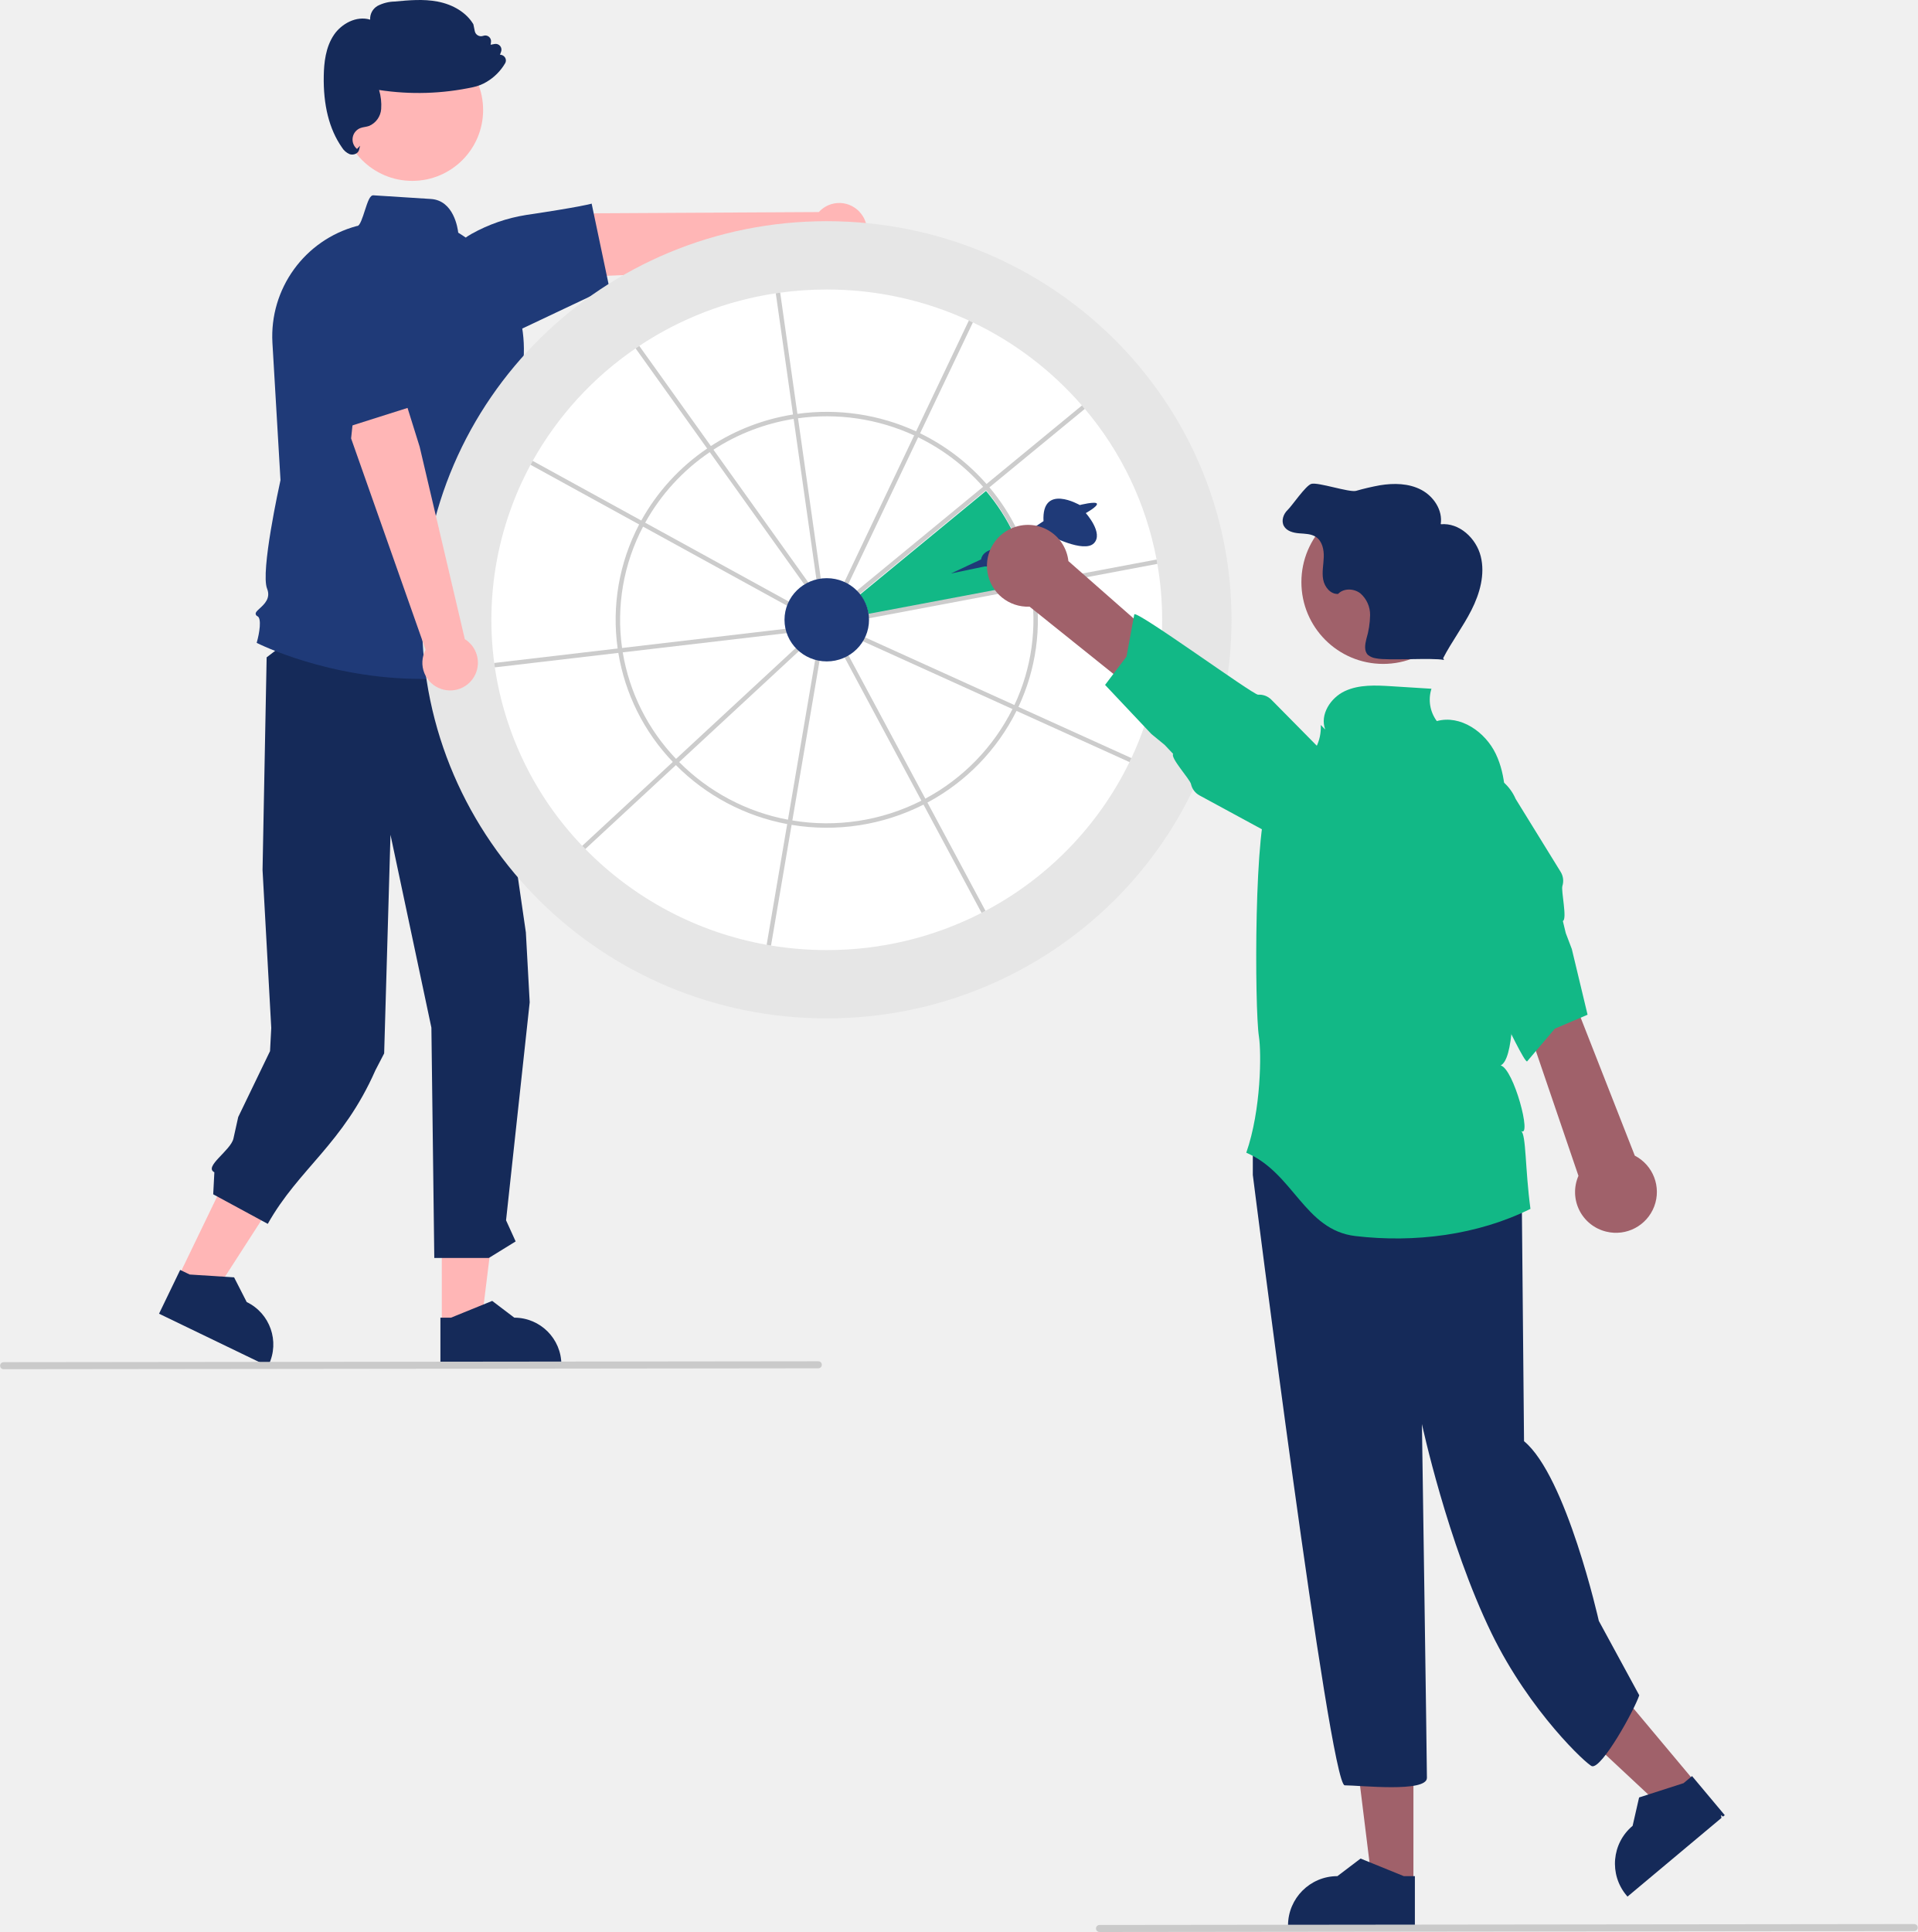
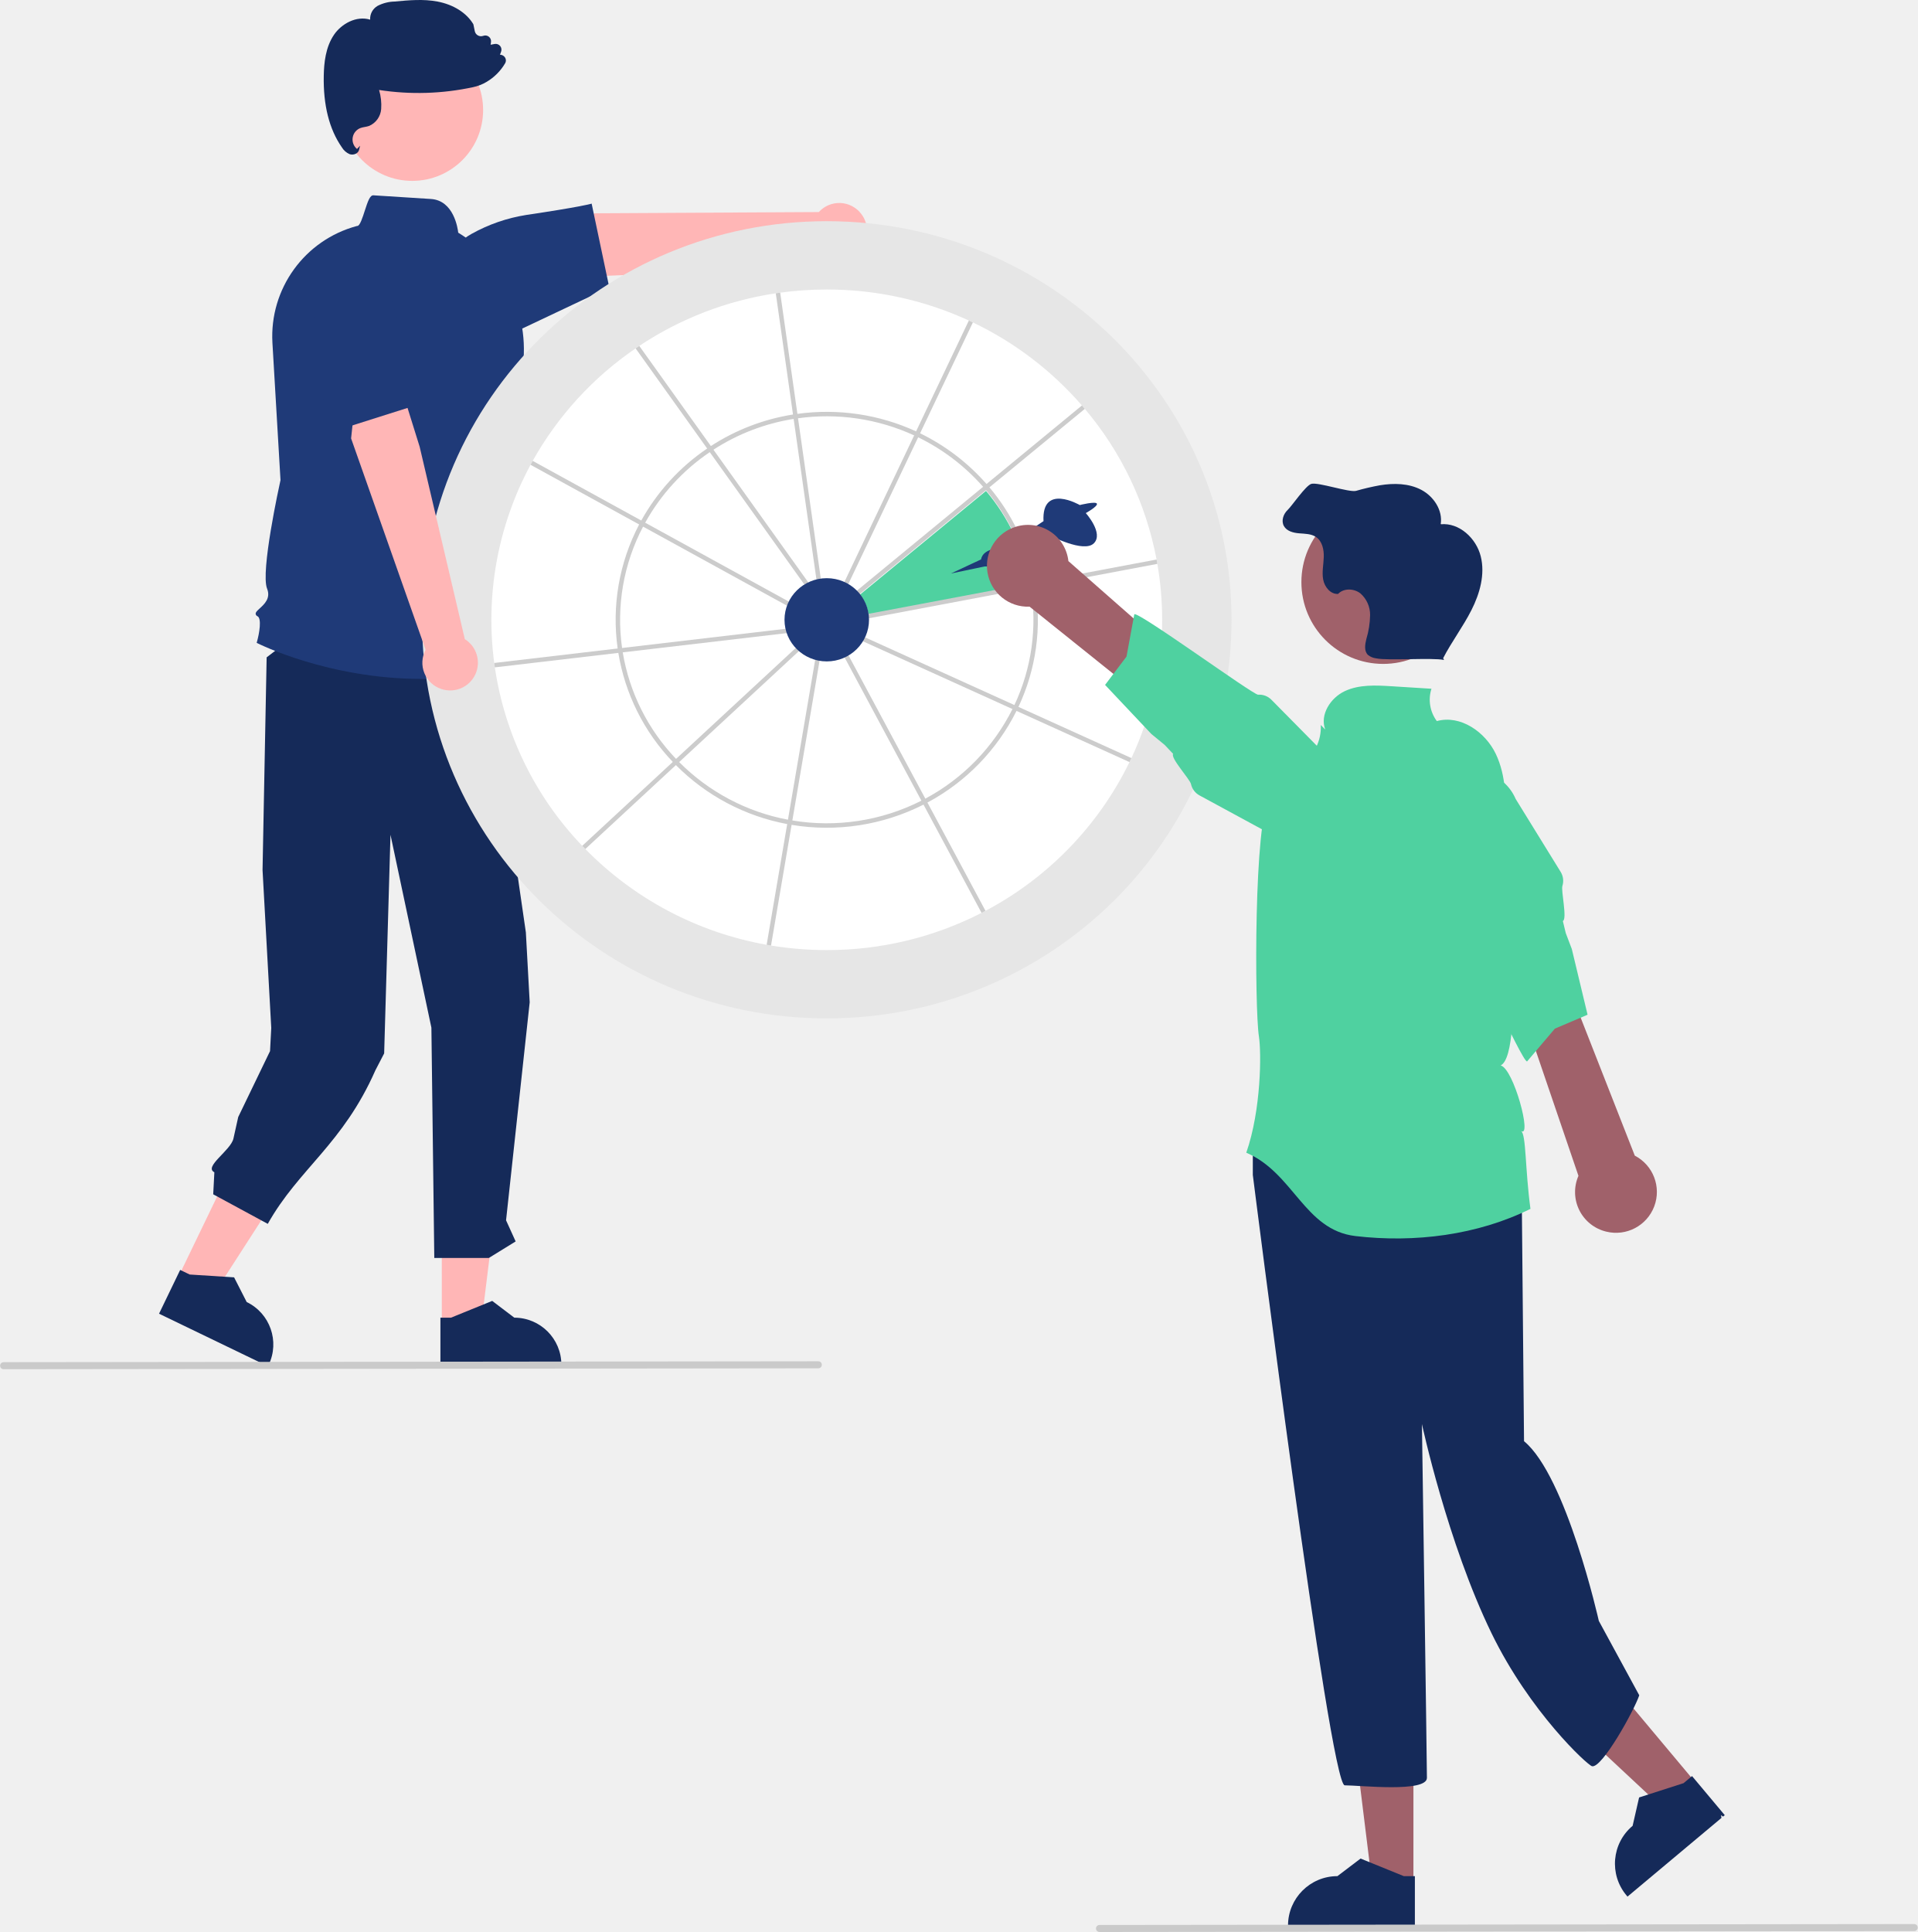
<svg xmlns="http://www.w3.org/2000/svg" id="ef72c1de-bbd3-45c6-88c7-e2eeca8f4dfb" data-name="Layer 1" viewBox="0 0 649.053 653.881">
  <polygon points="60.29 432.317 72.279 438.104 100.308 394.612 82.612 386.071 60.29 432.317" fill="#ffb6b6" />
  <path d="M328.839,567.615l36.869,17.797.225-.466a15.936,15.936,0,0,0-7.423-21.278l-.001-0-4.268-8.36-15.032-.956-3.218-1.554Z" transform="translate(-275.0098 -122.9948)" fill="#152a59" />
  <polygon points="149.536 448.529 162.848 448.528 169.182 397.176 149.533 397.177 149.536 448.529" fill="#ffb6b6" />
  <path d="M424.076,585.412l40.94-.002v-.518a15.936,15.936,0,0,0-15.935-15.935h-.001l-7.478-5.673-13.953,5.674-3.574 0Z" transform="translate(-275.0098 -122.9948)" fill="#152a59" />
  <path d="M437.74,333.362l15.256,105.204,1.296,23.647-8.001,73.791,3.248,7.15-9.074,5.596H422.001l-.98-77.948-13.846-65.282-2.142,73.993L402.07,485.23c-11.041,25.051-25.915,33.254-36.43,51.979l-18.465-10.002.387-7.459c-3.709-1.878,5.569-7.367,6.461-11.428l1.615-7.271,10.771-22.312.411-7.857-2.948-53.441,1.387-71.965,24.22-18.521Z" transform="translate(-275.0098 -122.9948)" fill="#152a59" />
  <circle cx="139.528" cy="37.231" r="23.989" fill="#ffb6b6" />
  <path d="M417.838,352.777c-31.625.001-55.348-11.91-55.673-12.077l-.281-.144.086-.304c.849-2.973,1.653-7.961.198-8.689a.997.997,0,0,1-.62-.732c-.083-.598.515-1.144,1.343-1.9,1.608-1.468,3.81-3.479,2.518-6.708-2.277-5.692,4.125-34.858,4.539-36.728l-2.734-46.492A38.674,38.674,0,0,1,395.813,199.48l.061-.016.063.004c.889.05,1.831-2.97,2.545-5.179,1.055-3.266,1.751-5.273,2.94-5.188,9.199.593,15.329.981,19.413,1.235,7.745.481,9.102,9.901,9.268,11.405a46.338,46.338,0,0,1,21.005,50.14l-3.86,16.598-3.411,7.975,1.124,15.734c5.291,4.399,3.775,13.4,3.473,14.92,5.041,5.215,1.946,11.353,1.195,12.653a12.291,12.291,0,0,1,2.217,11.46l4.643,15.09-.35.122A115.902,115.902,0,0,1,417.838,352.777Z" transform="translate(-275.0098 -122.9948)" fill="#1f3a78" />
  <path d="M566.458,195.316a9.339,9.339,0,0,0-14.31-.553l-75.853.413-21.551,10.412L451.948,217.52l34.824-1.456,66.47-7.592a9.39,9.39,0,0,0,13.217-13.157Z" transform="translate(-275.0098 -122.9948)" fill="#ffb6b6" />
  <path d="M481.225,220.263l-29.526,13.967-27.374-11.459-.027-.221a20.397,20.397,0,0,1,10.352-20.421,55.851,55.851,0,0,1,18.398-6.37c18.107-2.693,21.779-3.728,21.814-3.738l.398-.115Z" transform="translate(-275.0098 -122.9948)" fill="#1f3a78" />
  <path d="M394.197,175.304a2.701,2.701,0,0,1-.871-.14,5.71,5.71,0,0,1-2.633-2.34c-4.252-6.115-6.305-14.268-6.101-24.233.086-4.216.563-9.606,3.515-13.902,2.483-3.613,7.505-6.48,12.185-5.041a5.059,5.059,0,0,1,2.524-4.671,13.258,13.258,0,0,1,5.789-1.462c4.754-.446,9.668-.906,14.481.006,5.397,1.024,9.81,3.805,12.107,7.632l.047.12.467,2.268a2.153,2.153,0,0,0,2.867,1.582,1.954,1.954,0,0,1,2.622,2.109l-.13.902,1.358-.254a1.955,1.955,0,0,1,2.192,2.598l-.384,1.037a2.056,2.056,0,0,1,1.495.658,1.89,1.89,0,0,1,.256,2.227,17.706,17.706,0,0,1-6.254,6.293,14.782,14.782,0,0,1-4.571,1.798,87.786,87.786,0,0,1-31.847.958,17.955,17.955,0,0,1,.712,6.446,6.776,6.776,0,0,1-4.067,5.715,9.82,9.82,0,0,1-1.486.358,8.713,8.713,0,0,0-1.419.345,4.152,4.152,0,0,0-1.216,7.097l1.051-1.095L396.546,173.706a1.998,1.998,0,0,1-1.019,1.269A2.8,2.8,0,0,1,394.197,175.304Z" transform="translate(-275.0098 -122.9948)" fill="#152a59" />
  <ellipse cx="279.829" cy="209.768" rx="137" ry="134.908" fill="#e6e6e6" />
  <path d="M668.354,332.763a109.945,109.945,0,0,1-10.403,46.806c-.211.452-.429.903-.647,1.355A113.024,113.024,0,0,1,608.563,431.26c-.444.233-.888.467-1.332.693A114.39,114.39,0,0,1,554.839,444.546a116.199,116.199,0,0,1-18.864-1.536c-.497-.083-.994-.166-1.483-.256A113.817,113.817,0,0,1,473.121,410.341c-.346-.354-.693-.715-1.046-1.076a110.765,110.765,0,0,1-29.583-60.4c-.068-.497-.143-.994-.203-1.49A110.602,110.602,0,0,1,454.581,280.304c.233-.444.482-.888.723-1.325a112.917,112.917,0,0,1,34.837-38.074c.414-.286.828-.565,1.242-.843a113.942,113.942,0,0,1,46.204-17.802c.497-.068.994-.143,1.49-.211A115.812,115.812,0,0,1,554.839,220.98a114.524,114.524,0,0,1,48.093,10.501c.459.211.911.422,1.362.64a113.57,113.57,0,0,1,36.907,28.108c.331.376.662.76.979,1.144a110.488,110.488,0,0,1,24.284,50.984v.007c.098.489.181.979.263,1.475A110.447,110.447,0,0,1,668.354,332.763Z" transform="translate(-275.0098 -122.9948)" fill="#fff" />
-   <path d="M566.047,324.266a13.896,13.896,0,0,1,2.936,6.719l54.693-10.316a68.118,68.118,0,0,0-14.942-31.525Z" transform="translate(-275.0098 -122.9948)" fill="#12b886" />
+   <path d="M566.047,324.266a13.896,13.896,0,0,1,2.936,6.719l54.693-10.316a68.118,68.118,0,0,0-14.942-31.525Z" transform="translate(-275.0098 -122.9948)" fill="#4fd1a0" />
  <path d="M625.394,321.63c-.068-.497-.158-.986-.248-1.475v-.008a69.653,69.653,0,0,0-15.251-32.21c-.324-.384-.655-.768-.986-1.137A71.765,71.765,0,0,0,586.432,269.638h-.007c-.452-.218-.896-.437-1.355-.647a72.434,72.434,0,0,0-40.167-5.924c-.497.06-.994.135-1.49.218a71.539,71.539,0,0,0-27.799,10.674c-.422.271-.843.549-1.257.836a71.193,71.193,0,0,0-22.296,24.374q-.361.655-.723,1.332a69.34,69.34,0,0,0-7.272,41.973q.09.757.226,1.49a69.655,69.655,0,0,0,18.435,36.9c.339.361.685.723,1.046,1.076a71.651,71.651,0,0,0,37.675,19.963c.497.098.994.181,1.49.263a72.513,72.513,0,0,0,44.645-6.85c.444-.226.881-.459,1.325-.7h.008a71.247,71.247,0,0,0,30.148-31.021q.339-.677.655-1.355a69.256,69.256,0,0,0,5.676-40.611Zm-7.046,39.986q-.316.689-.655,1.355A69.819,69.819,0,0,1,588.201,393.291c-.444.233-.888.467-1.332.693a70.836,70.836,0,0,1-43.674,6.692c-.497-.075-1.001-.158-1.49-.256a70.128,70.128,0,0,1-36.824-19.504c-.361-.354-.708-.715-1.054-1.076a68.28,68.28,0,0,1-18.043-36.057c-.083-.489-.158-.986-.226-1.483a67.911,67.911,0,0,1,7.106-41.07c.226-.444.467-.888.715-1.332a69.728,69.728,0,0,1,21.86-23.877c.414-.286.828-.565,1.25-.828a70.085,70.085,0,0,1,27.137-10.418c.489-.083.986-.158,1.49-.218a70.853,70.853,0,0,1,39.308,5.804c.459.203.911.422,1.355.64a70.148,70.148,0,0,1,21.973,16.756c.331.376.662.76.979,1.144a68.118,68.118,0,0,1,14.942,31.525c.09.489.173.979.248,1.483a67.843,67.843,0,0,1-5.57,39.707Z" transform="translate(-275.0098 -122.9948)" fill="#ccc" />
  <path d="M549.608,321.532l-1.227.873L515.237,276.021l-.881-1.227L490.141,240.905c.414-.286.828-.565,1.242-.843l24.231,33.896.873,1.234Z" transform="translate(-275.0098 -122.9948)" fill="#ccc" />
  <path d="M543.684,327.531l-.73,1.325-50.291-27.626-1.325-.73L454.581,280.304c.233-.444.482-.888.723-1.325l36.757,20.189,1.317.73Z" transform="translate(-275.0098 -122.9948)" fill="#ccc" />
  <path d="M543.044,337.069l-57.261,6.715-1.49.181-41.8,4.9c-.068-.497-.143-.994-.203-1.49l41.777-4.9,1.49-.173,57.314-6.722Z" transform="translate(-275.0098 -122.9948)" fill="#ccc" />
  <path d="M546.74,342.127,504.879,380.916l-1.107,1.024L473.121,410.341c-.346-.354-.693-.715-1.046-1.076l30.652-28.401,1.099-1.024,41.89-38.819Z" transform="translate(-275.0098 -122.9948)" fill="#ccc" />
  <path d="M604.295,232.121,586.432,269.638h-.007l-.647,1.362L561.358,322.292l-1.355-.647,24.419-51.285.647-1.37,17.863-37.509C603.391,231.692,603.843,231.902,604.295,232.121Z" transform="translate(-275.0098 -122.9948)" fill="#ccc" />
  <path d="M642.181,261.372l-32.285,26.564-1.167.963-44.134,36.313-.956-1.159,44.111-36.297,1.159-.956,32.293-26.572C641.533,260.605,641.864,260.989,642.181,261.372Z" transform="translate(-275.0098 -122.9948)" fill="#ccc" />
  <path d="M666.728,313.839l-41.333,7.791-1.475.279-56.561,10.666-.279-1.475,56.592-10.674,1.475-.271v-.008l41.318-7.783C666.562,312.853,666.645,313.342,666.728,313.839Z" transform="translate(-275.0098 -122.9948)" fill="#ccc" />
  <path d="M657.951,379.569c-.211.452-.429.903-.647,1.355l-38.24-17.328-1.37-.625-51.646-23.403.625-1.37,51.676,23.418,1.37.625Z" transform="translate(-275.0098 -122.9948)" fill="#ccc" />
  <path d="M608.563,431.26c-.444.233-.888.467-1.332.693l-19.647-36.636-.715-1.332-26.85-50.073,1.325-.708,26.858,50.088.708,1.325h.008Z" transform="translate(-275.0098 -122.9948)" fill="#ccc" />
  <path d="M552.656,345.123l-9.462,55.553-.256,1.49-6.963,40.844c-.497-.083-.994-.166-1.483-.256l6.955-40.852.256-1.483,9.462-55.553Z" transform="translate(-275.0098 -122.9948)" fill="#ccc" />
  <path d="M553.085,320.674l-1.49.211-7.972-56.11-.211-1.49-5.826-41.025c.497-.068.994-.143,1.49-.211l5.826,41.017.211,1.49Z" transform="translate(-275.0098 -122.9948)" fill="#ccc" />
  <ellipse cx="279.829" cy="209.768" rx="14.302" ry="14.084" fill="#1f3a78" />
  <polygon points="574.04 603.485 563.335 612.448 523.665 575.422 539.465 562.192 574.04 603.485" fill="#a0616a" />
  <path d="M858.778,737.331l-32.92,27.565-.349-.416a16.713,16.713,0,0,1,2.083-23.542l.001-.001,2.193-9.597,15.04-4.832,2.874-2.406Z" transform="translate(-275.0098 -122.9948)" fill="#152a59" />
  <polygon points="478.393 637.666 464.432 637.665 457.789 583.809 478.397 583.81 478.393 637.666" fill="#a0616a" />
  <path d="M753.895,775.226l-42.937-.002v-.543A16.713,16.713,0,0,1,727.671,757.97h.001l7.843-5.95,14.633,5.951,3.748 0Z" transform="translate(-275.0098 -122.9948)" fill="#152a59" />
  <path d="M788.326,502.938c3.373,4.216,1.686,18.551,1.686,18.551l.827,89.274c14.335,11.805,25.313,60.818,25.313,60.818L829.839,696.763c-1.686,5.059-12.627,24.843-16,24-1.565-.391-21.045-18.357-34-45-14.965-30.777-23.556-70.796-23.556-70.796s1.686,114.677,1.686,119.736-22.767,2.53-27.826,2.53-31.101-206.587-31.101-206.587v-11.805l4.216-5.902S784.953,498.722,788.326,502.938Z" transform="translate(-275.0098 -122.9948)" fill="#152a59" />
  <path d="M607.065,312.328l-10.225,4.772,11.396-2.386s8.374.341,8.374-3.068l13.634-7.499s11.589,6.135,14.997,2.727-2.727-10.225-2.727-10.225,4.107-2.265,3.758-3.178-5.803.451-5.803.451-12.952-7.499-12.27,5.454l-13.634,9.039S607.746,308.238,607.065,312.328Z" transform="translate(-275.0098 -122.9948)" fill="#1f3a78" />
-   <path d="M793.011,532.131c-17.895,8.878-39.188,11.564-59.245,9.206-17.291-2.036-20.886-21.355-36.935-28.209,5.072-14.571,5.133-33.915,4.276-39.343-1.466-9.269-1.738-73.875,3.632-80.603,7.044-8.827,17.797-13.542,17.308-24.824l1.507,1.547c-1.903-5.008,1.783-10.741,6.636-13.007s10.46-1.978,15.808-1.645q6.754.423,13.507.845a12.142,12.142,0,0,0,1.817,10.948c7.981-2.202,16.4,3.651,19.965,11.115,3.565,7.47,3.479,16.089,3.318,24.364-.184,9.574,6.912,76.812-1.673,81.067,4.428,1.116,10.686,24.729,6.908,22.17C791.587,506.988,791.165,518.422,793.011,532.131Z" transform="translate(-275.0098 -122.9948)" fill="#12b886" />
+   <path d="M793.011,532.131c-17.895,8.878-39.188,11.564-59.245,9.206-17.291-2.036-20.886-21.355-36.935-28.209,5.072-14.571,5.133-33.915,4.276-39.343-1.466-9.269-1.738-73.875,3.632-80.603,7.044-8.827,17.797-13.542,17.308-24.824l1.507,1.547c-1.903-5.008,1.783-10.741,6.636-13.007s10.46-1.978,15.808-1.645q6.754.423,13.507.845a12.142,12.142,0,0,0,1.817,10.948c7.981-2.202,16.4,3.651,19.965,11.115,3.565,7.47,3.479,16.089,3.318,24.364-.184,9.574,6.912,76.812-1.673,81.067,4.428,1.116,10.686,24.729,6.908,22.17C791.587,506.988,791.165,518.422,793.011,532.131Z" transform="translate(-275.0098 -122.9948)" fill="#4fd1a0" />
  <path d="M619.069,301.2a13.757,13.757,0,0,1,17.554,11.697L712.549,379.655,698.839,388.763l-75.359-60.449a13.831,13.831,0,0,1-4.411-27.113Z" transform="translate(-275.0098 -122.9948)" fill="#a0616a" />
-   <path d="M700.833,358.119c-1.662.095-40.901-28.536-41.905-27.208l-2.637,14.301h0l-7.253,9.591h0l15.679,16.621,4.48,3.674,2.88,3.045c-1.007,1.348,5.68,8.568,6.042,10.216a5.763,5.763,0,0,0,2.865,3.832l25.514,13.843a16.002,16.002,0,0,0,19.148-25.644L721.883,376.587l-5.764-5.842-10.788-10.925A5.733,5.733,0,0,0,700.833,358.119Z" transform="translate(-275.0098 -122.9948)" fill="#12b886" />
+   <path d="M700.833,358.119c-1.662.095-40.901-28.536-41.905-27.208l-2.637,14.301h0l-7.253,9.591h0l15.679,16.621,4.48,3.674,2.88,3.045c-1.007,1.348,5.68,8.568,6.042,10.216a5.763,5.763,0,0,0,2.865,3.832l25.514,13.843a16.002,16.002,0,0,0,19.148-25.644L721.883,376.587l-5.764-5.842-10.788-10.925A5.733,5.733,0,0,0,700.833,358.119Z" transform="translate(-275.0098 -122.9948)" fill="#4fd1a0" />
  <circle cx="468.152" cy="197.02" r="27.677" fill="#a0616a" />
  <path d="M776.178,311.25c-1.539-6.107-7.28-11.436-13.548-10.818.774-4.705-2.358-9.443-6.579-11.661s-9.264-2.312-13.97-1.54a83.115,83.115,0,0,0-8.109,1.894c-2.265.61-12.883-3.026-15.133-2.362-1.924.568-6.553,7.46-8.014,8.835-1.46,1.375-2.234,3.689-1.258,5.441.963,1.73,3.167,2.294,5.141,2.456,1.974.162,4.094.134,5.733,1.246,2.106,1.43,2.702,4.281,2.616,6.825-.086,2.544-.669,5.109-.194,7.61.475,2.5,2.498,4.998,5.038,4.826,1.901-2.004,5.374-1.876,7.555-.18a9.608,9.608,0,0,1,3.283,7.321,29.771,29.771,0,0,1-1.277,8.16c-.457,1.828-.801,4.043.552,5.354a5.483,5.483,0,0,0,2.77,1.156c3.996.849,18.992-.302,22.988.546l-.309-.61c2.895-5.594,6.736-10.659,9.581-16.278S777.717,317.357,776.178,311.25Z" transform="translate(-275.0098 -122.9948)" fill="#152a59" />
  <path d="M818.662,539.835a13.757,13.757,0,0,1-9.404-18.882l-32.631-95.69,16.424-1.077,35.278,89.936a13.831,13.831,0,0,1-9.668,25.712Z" transform="translate(-275.0098 -122.9948)" fill="#a0616a" />
-   <path d="M769.07,437.772c1.489.744,21.274,45.107,22.806,44.455l9.405-11.092h0l11.064-4.709h0l-5.327-22.22-2.057-5.417-.982-4.075c1.544-.667-.662-10.259-.156-11.868a5.763,5.763,0,0,0-.578-4.75L788.004,393.392a16.002,16.002,0,0,0-29.371,12.713l1.37,5.175,2.092,7.936,3.92,14.845A5.733,5.733,0,0,0,769.07,437.772Z" transform="translate(-275.0098 -122.9948)" fill="#12b886" />
+   <path d="M769.07,437.772c1.489.744,21.274,45.107,22.806,44.455l9.405-11.092h0l11.064-4.709h0l-5.327-22.22-2.057-5.417-.982-4.075c1.544-.667-.662-10.259-.156-11.868a5.763,5.763,0,0,0-.578-4.75L788.004,393.392a16.002,16.002,0,0,0-29.371,12.713l1.37,5.175,2.092,7.936,3.92,14.845A5.733,5.733,0,0,0,769.07,437.772Z" transform="translate(-275.0098 -122.9948)" fill="#4fd1a0" />
  <path d="M895.33,759.391l-7.71-12.39-1.54,7.08c-.27,1.24-.54,2.5-.79,3.75-2.19-1.87-4.52-3.6-6.8-5.26q-10.5-7.62-20.99-15.26l2.19,12.7c1.35,7.82,2.76,15.8,6.1,22.95.37.81.77,1.61,1.2,2.39h32.54a10.488,10.488,0,0,0,.54-2.24.774.774,0,0,0,.01-.15C900.591,768.111,897.91,763.541,895.33,759.391Z" transform="translate(-275.0098 -122.9948)" fill="#f0f0f0" />
  <path d="M922.872,776.569l-275.75.307a1.191,1.191,0,0,1,0-2.381l275.75-.307a1.191,1.191,0,1,1,0,2.381Z" transform="translate(-275.0098 -122.9948)" fill="#cacaca" />
  <path d="M524.409,568.919l-7.71-12.39-1.54,7.08c-.27,1.24-.54,2.5-.79,3.75-2.19-1.87-4.52-3.6-6.8-5.26q-10.5-7.62-20.99-15.26l2.19,12.7c1.35,7.82,2.76,15.8,6.1,22.95.37.81.77,1.61,1.2,2.39h32.54a10.488,10.488,0,0,0,.54-2.24.774.774,0,0,0,.01-.15C529.669,577.639,526.989,573.069,524.409,568.919Z" transform="translate(-275.0098 -122.9948)" fill="#f0f0f0" />
  <path d="M551.95,586.096l-275.75.307a1.191,1.191,0,0,1,0-2.381l275.75-.307a1.191,1.191,0,1,1,0,2.381Z" transform="translate(-275.0098 -122.9948)" fill="#cacaca" />
  <path d="M424.415,356.198a9.339,9.339,0,0,1-5.351-13.283l-25.218-71.54,2.525-23.801,10.289-6.66,10.386,33.271,15.293,65.131a9.39,9.39,0,0,1-7.923,16.882Z" transform="translate(-275.0098 -122.9948)" fill="#ffb6b6" />
  <polygon points="105.247 99.545 129.098 90.313 142.946 136.474 110.982 146.603 105.247 99.545" fill="#1f3a78" />
</svg>
